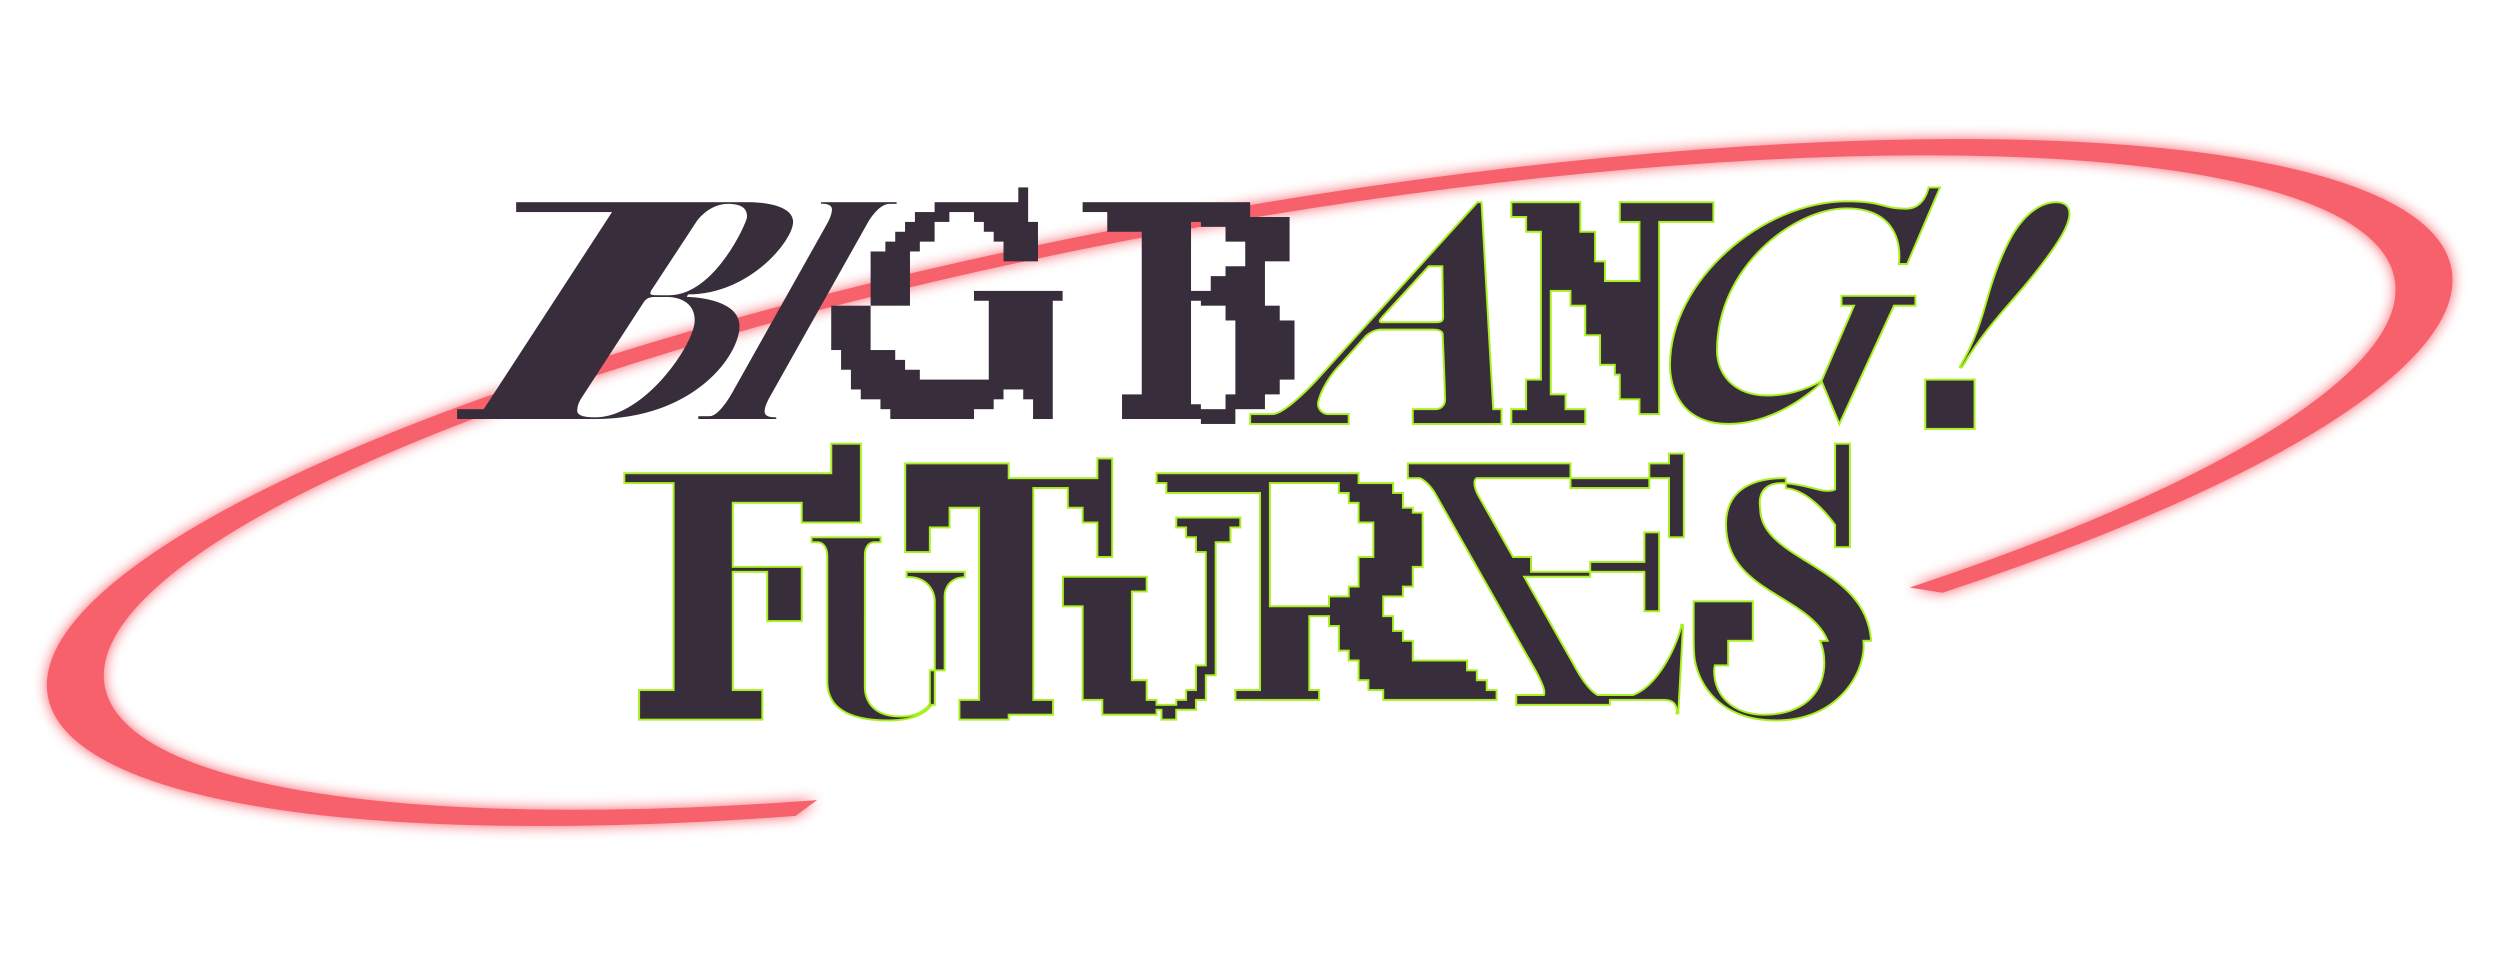
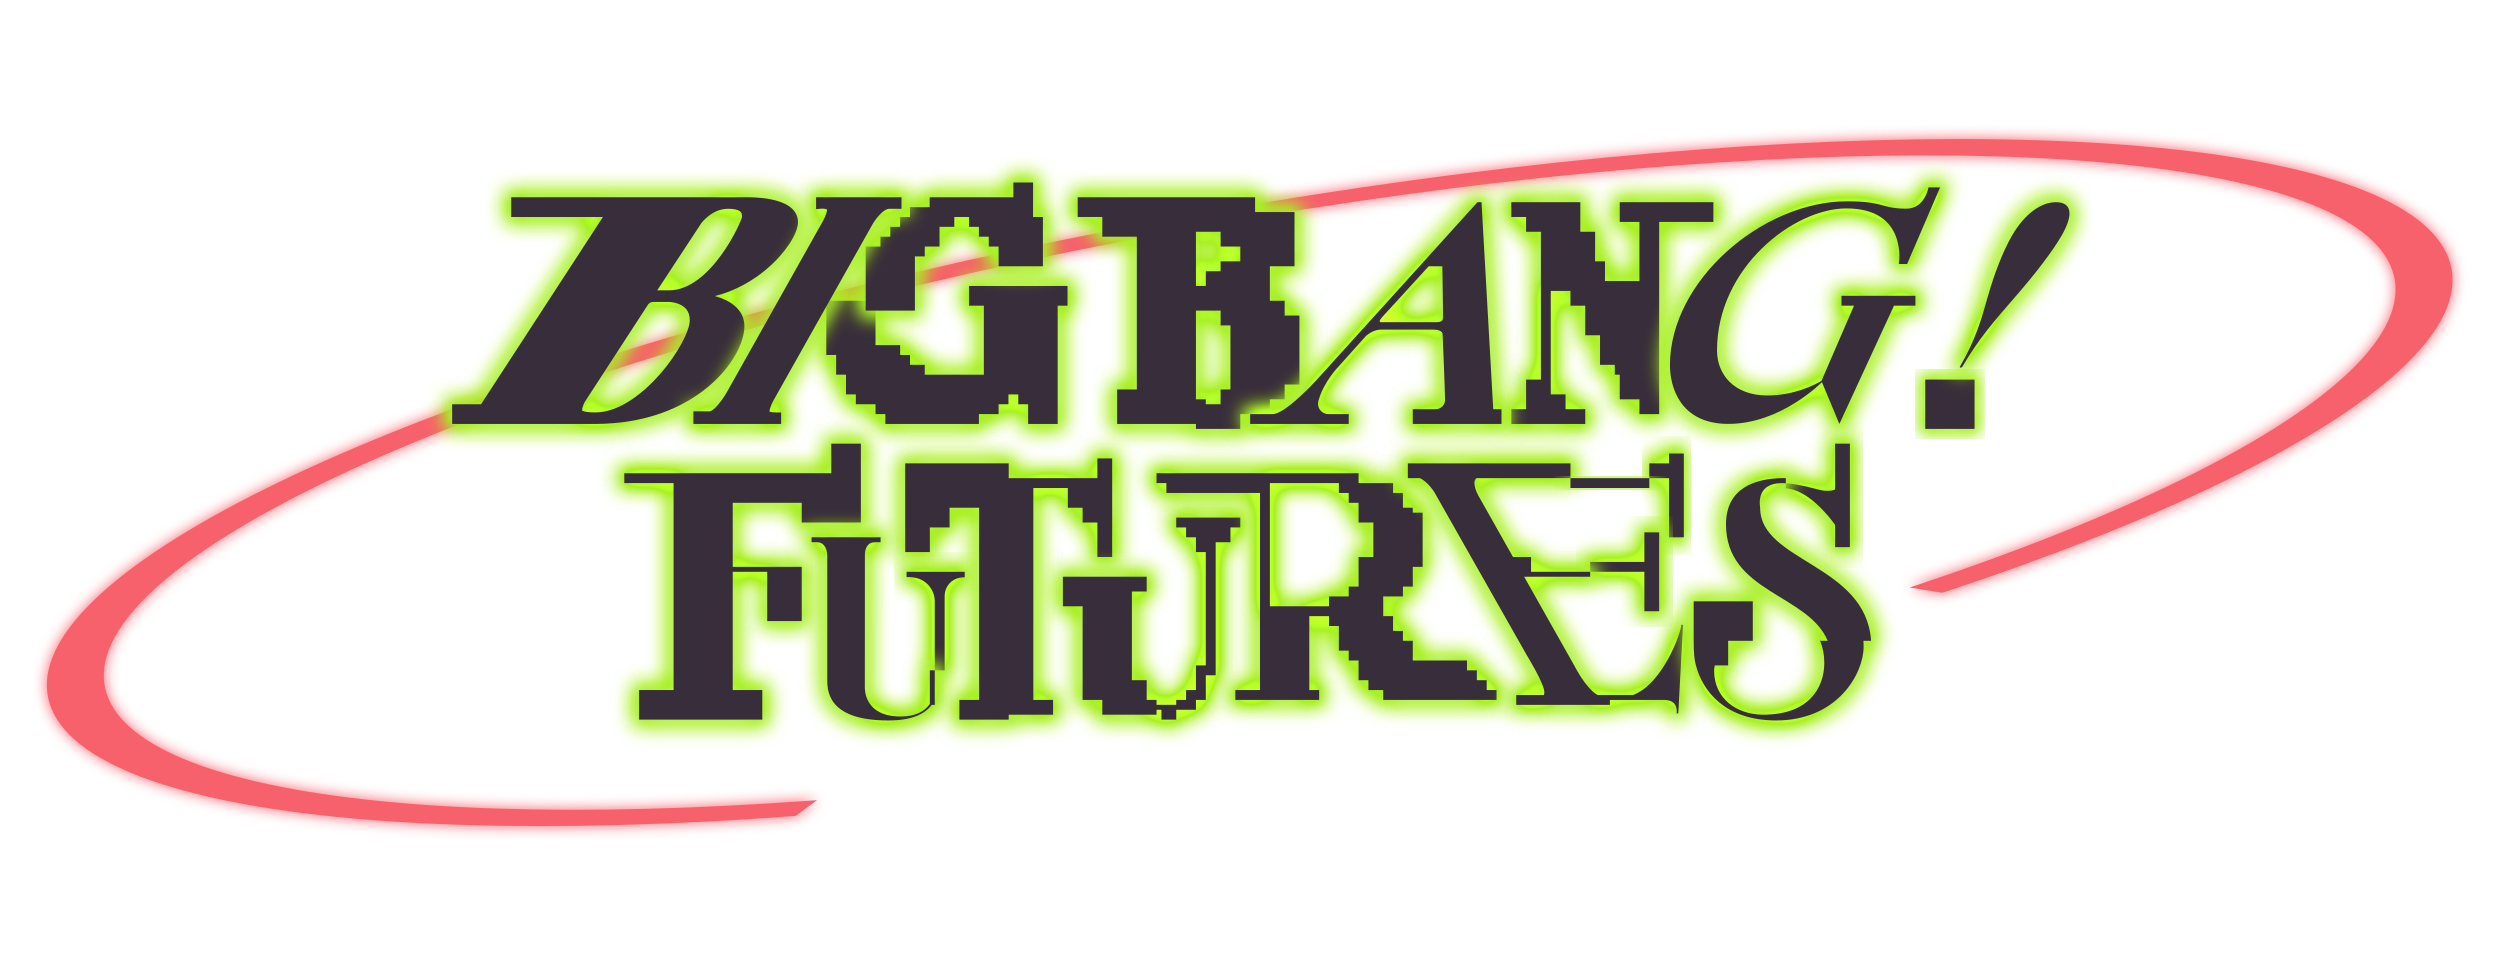
<svg xmlns="http://www.w3.org/2000/svg" width="1271" height="491" viewBox="0 0 1271 491" fill="none">
-   <g filter="url(#filter0_f_535_531)">
-     <path d="M404.423 414.821C278.65 424.163 173.531 420.706 105.651 404.994C37.771 389.282 10.992 362.211 29.54 328.05C48.087 293.889 110.905 254.584 208.084 216.334C305.263 178.083 431.27 143.066 566.23 116.806C701.189 90.546 837.418 74.537 953.427 71.305C1069.44 68.073 1158.62 77.802 1206.91 98.957C1255.2 120.113 1259.85 151.49 1220.13 188.139C1180.4 224.789 1098.56 264.624 987.522 301.362L970.853 298.71C1076.64 263.711 1154.6 225.761 1192.45 190.846C1230.29 155.932 1225.86 126.039 1179.86 105.886C1133.85 85.732 1048.89 76.463 938.371 79.542C827.853 82.621 698.072 97.872 569.501 122.889C440.93 147.907 320.886 181.266 228.307 217.706C135.728 254.146 75.884 291.591 58.214 324.135C40.545 356.679 66.056 382.469 130.723 397.437C195.39 412.405 295.533 415.699 415.353 406.799L404.423 414.821Z" fill="#F7616C" />
+   <g filter="url(#filter0_f_609_418)">
+     <path d="M404.423 414.821C278.65 424.163 173.531 420.706 105.651 404.994C37.771 389.282 10.992 362.211 29.54 328.05C48.087 293.889 110.905 254.584 208.084 216.334C305.263 178.083 431.27 143.066 566.23 116.806C701.189 90.546 837.418 74.537 953.427 71.305C1069.44 68.073 1158.62 77.802 1206.91 98.957C1255.2 120.113 1259.85 151.49 1220.13 188.139C1180.4 224.789 1098.57 264.624 987.522 301.362L970.853 298.71C1076.64 263.711 1154.6 225.761 1192.45 190.846C1230.29 155.932 1225.86 126.039 1179.86 105.886C1133.85 85.732 1048.89 76.463 938.371 79.542C827.853 82.621 698.072 97.872 569.501 122.889C440.93 147.907 320.886 181.266 228.307 217.706C135.728 254.146 75.884 291.591 58.214 324.135C40.545 356.679 66.056 382.469 130.723 397.437C195.39 412.405 295.533 415.699 415.353 406.799L404.423 414.821Z" fill="#F7616C" />
  </g>
-   <path d="M404.423 414.821C278.65 424.163 173.531 420.706 105.651 404.994C37.771 389.282 10.992 362.211 29.54 328.05C48.087 293.889 110.905 254.584 208.084 216.334C305.263 178.083 431.27 143.066 566.23 116.806C701.189 90.546 837.418 74.537 953.427 71.305C1069.44 68.073 1158.62 77.802 1206.91 98.957C1255.2 120.113 1259.85 151.49 1220.13 188.139C1180.4 224.789 1098.56 264.624 987.522 301.362L970.853 298.71C1076.64 263.711 1154.6 225.761 1192.45 190.846C1230.29 155.932 1225.86 126.039 1179.86 105.886C1133.85 85.732 1048.89 76.463 938.371 79.542C827.853 82.621 698.072 97.872 569.501 122.889C440.93 147.907 320.886 181.266 228.307 217.706C135.728 254.146 75.884 291.591 58.214 324.135C40.545 356.679 66.056 382.469 130.723 397.437C195.39 412.405 295.533 415.699 415.353 406.799L404.423 414.821Z" fill="#F7616C" />
-   <path d="M495.175 147.896V152.907H502.684V192.992H467.644V187.981H460.136V182.97H455.13V177.96H442.616V155.412H422.594V177.96H427.599V187.981H432.605V198.002H437.611V203.013H447.622V208.024H452.628V213.034H495.175V208.024H505.187V203.013H510.192V198.002H520.203V203.013H525.209V213.034H535.22V152.907H540.226V147.896H495.175Z" fill="#382D3B" />
-   <path d="M462.638 127.853H467.643V122.843H475.152V112.822H482.66V107.811H495.174V112.822H500.18V117.832H505.186V122.843H510.191V132.864H527.711V112.822H522.705V95.284H517.7V102.8H475.152V107.811H465.141V112.822H460.135V117.832H455.129V122.843H450.124V127.853H442.615V155.412H462.638V127.853Z" fill="#382D3B" />
-   <path d="M375.96 165.864C375.96 151.058 349.13 150.942 349.13 150.942L349.811 149.68C381.121 149.68 403.201 122.236 403.201 112.897C403.201 102.144 379.76 102.795 379.76 102.795H332.491H314.411H262.413V107.806H311.152L245.929 208.024H232.379V213.034H242.67H290.609C294.283 213.034 298.223 213.034 302.458 213.034C352.834 213.034 375.96 180.67 375.96 165.864ZM354.471 112.08C354.471 112.08 360.458 103.642 370.109 103.642C379.76 103.642 379.76 108.212 379.76 110.497C379.76 112.781 363.456 150.106 340.135 150.106C333.643 150.106 330.629 150.326 330.629 149.169C330.629 148.252 331.325 147.32 331.325 147.32L354.471 112.08ZM302.588 212.187C294.954 212.187 293.443 210.524 293.443 208.69C293.443 205.804 295.295 202.838 295.295 202.838L327.371 153.483C327.371 153.483 328.767 150.998 332.251 150.998C335.735 150.998 339.805 150.998 339.805 150.998C339.805 150.998 353.185 150.812 353.185 162.893C353.185 174.973 327.556 212.187 302.588 212.187Z" fill="#382D3B" />
-   <path d="M388.72 209.166C388.72 206.581 390.863 202.707 390.863 202.707L441.379 112.857C441.379 112.857 446.49 103.642 452.257 103.642C452.992 103.642 455.821 103.642 455.821 103.642V102.8L417.402 102.79V103.597C417.402 103.597 422.944 103.121 422.964 106.483C422.979 109.449 420.631 113.498 420.631 113.498L373.108 198.133C373.108 198.133 366.15 211.611 360.729 211.611H355.027V213.034H394.627V212.187C391.493 212.187 388.72 211.752 388.72 209.166Z" fill="#382D3B" />
-   <path d="M803.438 102.8V117.832H810.954V132.864H815.964V142.885H833.502V112.822H823.48V102.8H871.081V112.822H843.522V210.529H833.502V203.013H823.48V190.487H820.975V185.476H813.459V170.444H805.943V155.411H798.427V147.896H788.406V200.507H795.922V208.024H805.943V215.539H768.363V208.024H775.879V192.992H783.396V117.832H775.879V110.316H768.363V102.8H803.438Z" fill="#382D3B" />
-   <path d="M803.438 102.8V117.832H810.954V132.864H815.964V142.885H833.502V112.822H823.48V102.8H871.081V112.822H843.522V210.529H833.502V203.013H823.48V190.487H820.975V185.476H813.459V170.444H805.943V155.411H798.427V147.896H788.406V200.507H795.922V208.024H805.943V215.539H768.363V208.024H775.879V192.992H783.396V117.832H775.879V110.316H768.363V102.8H803.438Z" stroke="#A8F020" />
-   <path d="M1003.86 192.992V218.044H978.811V192.992H1003.86Z" fill="#382D3B" />
-   <path d="M1003.86 192.992V218.044H978.811V192.992H1003.86Z" stroke="#A8F020" />
-   <path d="M643.097 200.508H650.613V192.992H658.129V162.928H650.613V155.412H643.097V132.864H655.624V110.316H635.581V102.8H550.4V107.811H562.927V117.832H580.464V200.508H570.443V213.034H610.528V215.539H628.065V208.023H643.097V200.508ZM628.065 200.508H623.055V208.023H610.528V205.518H605.517V152.907H610.528V155.412H623.055V162.928H628.065V200.508ZM633.076 135.369H623.055V140.38H615.539V147.896H605.517V112.821H610.528V115.327H623.055V122.843H633.076V135.369Z" fill="#382D3B" />
-   <path d="M753.201 102.8L759.159 208.024H763.354V215.539H718.258V208.024H729.947C732.533 208.024 734.657 205.939 734.662 203.354V203.293C734.662 198.781 733.448 170.108 733.444 170.013C733.444 170.013 733.745 167.568 728.509 167.568H701.963C698.004 167.568 694.477 170.77 694.477 170.77L680.798 186.032C680.798 186.032 672.956 193.853 670.245 203.954C669.358 207.272 671.874 210.529 675.312 210.529H685.688V215.539H635.582V210.529H646.951C653.555 210.529 668.893 193.693 668.893 193.693L751.152 102.8H753.201ZM726.345 135.37L702.854 161.029C702.841 161.044 701.442 162.669 701.441 163.148C701.441 163.714 701.787 163.815 702.248 163.815H730.077C733.319 163.815 733.665 162.748 733.66 161.049C733.66 159.887 733.434 144.784 733.294 135.37H726.345Z" fill="#382D3B" />
-   <path d="M753.201 102.8L759.159 208.024H763.354V215.539H718.258V208.024H729.947C732.533 208.024 734.657 205.939 734.662 203.354V203.293C734.662 198.781 733.448 170.108 733.444 170.013C733.444 170.013 733.745 167.568 728.509 167.568H701.963C698.004 167.568 694.477 170.77 694.477 170.77L680.798 186.032C680.798 186.032 672.956 193.853 670.245 203.954C669.358 207.272 671.874 210.529 675.312 210.529H685.688V215.539H635.582V210.529H646.951C653.555 210.529 668.893 193.693 668.893 193.693L751.152 102.8H753.201ZM726.345 135.37L702.854 161.029C702.841 161.044 701.442 162.669 701.441 163.148C701.441 163.714 701.787 163.815 702.248 163.815H730.077C733.319 163.815 733.665 162.748 733.66 161.049C733.66 159.887 733.434 144.784 733.294 135.37H726.345Z" stroke="#A8F020" />
-   <path d="M986.326 95.284L969.591 134.212H965.372C965.372 134.212 970.182 105.952 938.71 105.952C911.893 105.952 872.936 136.031 872.936 178.22C872.936 190.1 881.343 201.064 898.505 201.064C911.763 201.064 922.04 195.983 926.028 193.673L942.578 155.412H936.22V150.397H973.8V155.407H962.901L935.138 215.534L926.304 194.34H926.214C926.157 194.398 905.438 215.51 878.703 215.51C853.981 215.51 849.01 196.509 849.01 185.616C849.01 142.61 896.165 102.35 938.961 102.35C958.201 102.35 956.358 106.092 969.21 106.092C978.595 106.092 980.459 95.284 980.459 95.284H986.326Z" fill="#382D3B" />
-   <path d="M986.326 95.284L969.591 134.212H965.372C965.372 134.212 970.182 105.952 938.71 105.952C911.893 105.952 872.936 136.031 872.936 178.22C872.936 190.1 881.343 201.064 898.505 201.064C911.763 201.064 922.04 195.983 926.028 193.673L942.578 155.412H936.22V150.397H973.8V155.407H962.901L935.138 215.534L926.304 194.34H926.214C926.157 194.398 905.438 215.51 878.703 215.51C853.981 215.51 849.01 196.509 849.01 185.616C849.01 142.61 896.165 102.35 938.961 102.35C958.201 102.35 956.358 106.092 969.21 106.092C978.595 106.092 980.459 95.284 980.459 95.284H986.326Z" stroke="#A8F020" />
-   <path d="M1045.25 102.8C1052.7 102.8 1054.76 108.307 1048.1 119.846C1043.49 127.838 1034.65 139.293 1024.91 150.482C1014.14 162.823 1005.71 172.503 997.664 186.443C997.514 186.713 997.233 186.889 996.787 186.889C996.341 186.889 996.267 186.708 996.422 186.443C1004.47 172.503 1007.21 162.823 1010.7 150.482C1013.87 139.293 1018.27 127.838 1022.88 119.846C1029.5 108.392 1037.87 102.8 1045.25 102.8Z" fill="#382D3B" />
-   <path d="M1045.25 102.8C1052.7 102.8 1054.76 108.307 1048.1 119.846C1043.49 127.838 1034.65 139.293 1024.91 150.482C1014.14 162.823 1005.71 172.503 997.664 186.443C997.514 186.713 997.233 186.889 996.787 186.889C996.341 186.889 996.267 186.708 996.422 186.443C1004.47 172.503 1007.21 162.823 1010.7 150.482C1013.87 139.293 1018.27 127.838 1022.88 119.846C1029.5 108.392 1037.87 102.8 1045.25 102.8Z" stroke="#A8F020" />
-   <path d="M437.661 225.561V265.646H407.598V255.624H372.523V288.193H407.598V315.752H390.061V290.699H372.523V350.826H387.555V365.859H324.922V350.826H342.459V245.604H317.406V240.593H422.63V225.561H437.661Z" fill="#382D3B" />
-   <path d="M437.661 225.561V265.646H407.598V255.624H372.523V288.193H407.598V315.752H390.061V290.699H372.523V350.826H387.555V365.859H324.922V350.826H342.459V245.604H317.406V240.593H422.63V225.561H437.661Z" stroke="#A8F020" />
-   <path d="M565.433 233.077V283.183H557.916V265.646H550.4V258.13H542.885V248.109H525.348V355.838H535.368V363.353H512.82V365.859H487.768V355.838H497.789V258.13H482.757V268.151H472.735V280.677H460.209V235.582H512.82V243.098H557.916V233.077H565.433Z" fill="#382D3B" />
-   <path d="M565.433 233.077V283.183H557.916V265.646H550.4V258.13H542.885V248.109H525.348V355.838H535.368V363.353H512.82V365.859H487.768V355.838H497.789V258.13H482.757V268.151H472.735V280.677H460.209V235.582H512.82V243.098H557.916V233.077H565.433Z" stroke="#A8F020" />
-   <path d="M630.57 263.141V268.151H625.56V275.667H618.044V343.311H613.033V355.837H608.022V360.848H598.001V365.858H590.485V360.848H587.979V363.354H560.422V355.837H550.4V308.236H540.379V293.204H582.97V300.721H575.453V345.816H582.97V355.837H587.979V358.343H598.001V355.837H603.012V350.827H608.022V338.3H613.033V280.678H608.022V273.162H603.012V268.151H598.001V263.141H630.57Z" fill="#382D3B" />
-   <path d="M630.57 263.141V268.151H625.56V275.667H618.044V343.311H613.033V355.837H608.022V360.848H598.001V365.858H590.485V360.848H587.979V363.354H560.422V355.837H550.4V308.236H540.379V293.204H582.97V300.721H575.453V345.816H582.97V355.837H587.979V358.343H598.001V355.837H603.012V350.827H608.022V338.3H613.033V280.678H608.022V273.162H603.012V268.151H598.001V263.141H630.57Z" stroke="#A8F020" />
-   <path d="M690.698 240.593V245.603H708.235V250.614H713.246V258.13H718.257V260.636H723.268V288.193H718.257V298.215H713.246V303.225H703.225V313.247H708.235V320.763H713.246V325.773H718.257V335.795H745.815V340.806H750.826V345.816H755.837V350.827H760.848V355.837H703.225V350.827H695.709V345.816H690.698V335.795H685.688V330.784H680.677V318.258H675.667V313.247H665.646V350.827H670.656V355.837H628.065V350.827H640.592V250.614H592.991V245.603H587.98V240.593H690.698ZM645.603 245.603V308.236H675.667V303.225H685.688V298.215H690.698V283.183H698.215V265.645H690.698V255.625H685.688V250.614H680.677V245.603H645.603Z" fill="#382D3B" />
-   <path d="M690.698 240.593V245.603H708.235V250.614H713.246V258.13H718.257V260.636H723.268V288.193H718.257V298.215H713.246V303.225H703.225V313.247H708.235V320.763H713.246V325.773H718.257V335.795H745.815V340.806H750.826V345.816H755.837V350.827H760.848V355.837H703.225V350.827H695.709V345.816H690.698V335.795H685.688V330.784H680.677V318.258H675.667V313.247H665.646V350.827H670.656V355.837H628.065V350.827H640.592V250.614H592.991V245.603H587.98V240.593H690.698ZM645.603 245.603V308.236H675.667V303.225H685.688V298.215H690.698V283.183H698.215V265.645H690.698V255.625H685.688V250.614H680.677V245.603H645.603Z" stroke="#A8F020" />
-   <path d="M856.049 230.571V273.162H848.533V243.098H838.512V235.582H848.533V230.571H856.049Z" fill="#382D3B" />
-   <path d="M856.049 230.571V273.162H848.533V243.098H838.512V235.582H848.533V230.571H856.049Z" stroke="#A8F020" />
-   <path d="M843.523 270.656V310.741H836.008V290.699H808.449V285.689H836.008V270.656H843.523Z" fill="#382D3B" />
-   <path d="M843.523 270.656V310.741H836.008V290.699H808.449V285.689H836.008V270.656H843.523Z" stroke="#A8F020" />
-   <path d="M798.428 235.582V243.098H750.661C750.05 243.594 749.599 244.34 749.599 245.473C749.599 248.965 752.114 252.884 752.114 252.884L769.216 283.183H778.385V290.699H808.448V293.204H774.872L800.356 338.355C800.388 338.418 806.09 349.839 812.146 353.332H830.22C845.547 347.66 854.792 321.129 854.792 317.656H855.674L853.233 362.677H852.387C852.387 362.677 853.795 355.837 845.983 355.837H818.47V358.343H770.869V353.332H784.919C785.064 352.941 785.149 352.48 785.149 351.919C785.149 347.56 776.215 333.099 776.215 333.099L729.286 250.333C729.276 250.316 726.006 244.874 721.819 243.098H715.752V235.582H798.428Z" fill="#382D3B" />
-   <path d="M798.428 235.582V243.098H750.661C750.05 243.594 749.599 244.34 749.599 245.473C749.599 248.965 752.114 252.884 752.114 252.884L769.216 283.183H778.385V290.699H808.448V293.204H774.872L800.356 338.355C800.388 338.418 806.09 349.839 812.146 353.332H830.22C845.547 347.66 854.792 321.129 854.792 317.656H855.674L853.233 362.677H852.387C852.387 362.677 853.795 355.837 845.983 355.837H818.47V358.343H770.869V353.332H784.919C785.064 352.941 785.149 352.48 785.149 351.919C785.149 347.56 776.215 333.099 776.215 333.099L729.286 250.333C729.276 250.316 726.006 244.874 721.819 243.098H715.752V235.582H798.428Z" stroke="#A8F020" />
-   <path d="M838.513 243.098V248.109H798.428V243.098H838.513Z" fill="#382D3B" />
-   <path d="M838.513 243.098V248.109H798.428V243.098H838.513Z" stroke="#A8F020" />
-   <path d="M490.469 290.699V293.495C489.662 293.495 488.785 293.565 487.873 293.73C483.439 294.537 480.252 298.46 480.252 302.965V340.805H475.236V305.806C475.236 299.909 471.063 294.818 465.271 293.716C463.131 293.305 461.392 293.385 460.916 293.385V290.699H490.469Z" fill="#382D3B" />
-   <path d="M490.469 290.699V293.495C489.662 293.495 488.785 293.565 487.873 293.73C483.439 294.537 480.252 298.46 480.252 302.965V340.805H475.236V305.806C475.236 299.909 471.063 294.818 465.271 293.716C463.131 293.305 461.392 293.385 460.916 293.385V290.699H490.469Z" stroke="#A8F020" />
-   <path d="M447.682 273.162V275.667H444.866C440.337 275.667 439.715 280.031 439.715 282.015L439.68 349.214C439.68 350.634 439.486 364.275 457.898 364.275C465.695 364.275 470.17 361.499 472.735 357.891V340.805H475.24V358.343H473.728C470.305 362.882 463.816 366.285 451.58 366.285C419.823 366.285 420.59 350.21 420.59 344.879V282.627C420.59 280.001 419.807 278.273 418.825 277.135C418.003 276.184 416.781 275.667 415.523 275.667H412.607V273.162H447.682Z" fill="#382D3B" />
-   <path d="M447.682 273.162V275.667H444.866C440.337 275.667 439.715 280.031 439.715 282.015L439.68 349.214C439.68 350.634 439.486 364.275 457.898 364.275C465.695 364.275 470.17 361.499 472.735 357.891V340.805H475.24V358.343H473.728C470.305 362.882 463.816 366.285 451.58 366.285C419.823 366.285 420.59 350.21 420.59 344.879V282.627C420.59 280.001 419.807 278.273 418.825 277.135C418.003 276.184 416.781 275.667 415.523 275.667H412.607V273.162H447.682Z" stroke="#A8F020" />
-   <path d="M940.479 225.561V278.172H932.963V266.838C930.317 263.135 919.529 249.03 907.91 248.239V245.708C915.381 246.029 925.402 249.482 927.707 249.482C929.035 249.482 931.239 249.762 932.963 248.821V225.561H940.479Z" fill="#382D3B" />
-   <path d="M940.479 225.561V278.172H932.963V266.838C930.317 263.135 919.529 249.03 907.91 248.239V245.708C915.381 246.029 925.402 249.482 927.707 249.482C929.035 249.482 931.239 249.762 932.963 248.821V225.561H940.479Z" stroke="#A8F020" />
-   <path d="M906.838 243.083C907.189 243.083 907.549 243.093 907.91 243.108V245.703C907.574 245.683 906.702 245.604 905.94 245.604C892.167 245.604 894.872 257.774 894.872 258.271C894.872 285.553 948.712 286.916 951.252 325.773H947.379C947.444 326.71 947.474 327.672 947.474 328.654C947.474 342.799 933.925 366.279 903.024 366.279C877.019 366.279 865.61 351.302 862.213 338.295C861.416 335.244 861.061 332.397 861.061 325.112V305.726H891.124V325.769H878.598V338.295H871.818C871.593 339.107 871.468 340.019 871.468 341.061C871.468 354.89 882.597 363.349 896.456 363.349C919.475 363.348 927.477 349.87 927.477 336.947C927.477 332.693 926.7 329.015 925.337 325.769H929.21C919.204 301.943 877.5 301.282 877.5 266.548C877.5 248.014 892.502 243.083 906.838 243.083Z" fill="#382D3B" />
-   <path d="M906.838 243.083C907.189 243.083 907.549 243.093 907.91 243.108V245.703C907.574 245.683 906.702 245.604 905.94 245.604C892.167 245.604 894.872 257.774 894.872 258.271C894.872 285.553 948.712 286.916 951.252 325.773H947.379C947.444 326.71 947.474 327.672 947.474 328.654C947.474 342.799 933.925 366.279 903.024 366.279C877.019 366.279 865.61 351.302 862.213 338.295C861.416 335.244 861.061 332.397 861.061 325.112V305.726H891.124V325.769H878.598V338.295H871.818C871.593 339.107 871.468 340.019 871.468 341.061C871.468 354.89 882.597 363.349 896.456 363.349C919.475 363.348 927.477 349.87 927.477 336.947C927.477 332.693 926.7 329.015 925.337 325.769H929.21C919.204 301.943 877.5 301.282 877.5 266.548C877.5 248.014 892.502 243.083 906.838 243.083Z" stroke="#A8F020" />
+   <path d="M404.423 414.821C278.65 424.163 173.531 420.706 105.651 404.994C37.771 389.282 10.992 362.211 29.54 328.05C48.087 293.889 110.905 254.584 208.084 216.334C305.263 178.083 431.27 143.066 566.23 116.806C701.189 90.546 837.418 74.537 953.427 71.305C1069.44 68.073 1158.62 77.802 1206.91 98.957C1255.2 120.113 1259.85 151.49 1220.13 188.139C1180.4 224.789 1098.57 264.624 987.522 301.362L970.853 298.71C1076.64 263.711 1154.6 225.761 1192.45 190.846C1230.29 155.932 1225.86 126.039 1179.86 105.886C1133.85 85.732 1048.89 76.463 938.371 79.542C827.853 82.621 698.072 97.872 569.501 122.889C440.93 147.907 320.886 181.266 228.307 217.706C135.728 254.146 75.884 291.591 58.214 324.135C40.545 356.679 66.056 382.469 130.723 397.437C195.39 412.405 295.533 415.699 415.353 406.799L404.423 414.821Z" fill="#F7616C" />
+   <path d="M542.724 145.396V155.406H537.719V215.534H522.707V205.513H517.701V200.502H512.69V205.513H507.685V210.524H497.674V215.534H450.126V210.524H445.12V205.513H435.108V200.502H430.104V190.481H425.098V180.459H420.092V152.911H445.114V175.459H457.628V180.47H462.634V185.481H470.143V190.491H500.182V155.406H492.674V145.396H542.724Z" stroke="#A8F020" stroke-width="5" filter="url(#strokeBlur)" />
+   <path d="M542.724 145.396V155.406H537.719V215.534H522.707V205.513H517.701V200.502H512.69V205.513H507.685V210.524H497.674V215.534H450.126V210.524H445.12V205.513H435.108V200.502H430.104V190.481H425.098V180.459H420.092V152.911H445.114V175.459H457.628V180.47H462.634V185.481H470.143V190.491H500.182V155.406H492.674V145.396H542.724Z" fill="#382D3B" />
+   <path d="M525.204 92.784V110.321H530.21V135.364H507.69V125.343H502.685V120.332H497.679V115.321H492.673V110.311H485.159V115.321H477.65V125.343H470.143V130.354H465.137V157.912H440.114V125.354H447.623V120.343H452.628V115.332H457.634V110.321H462.64V105.311H472.65V100.3H515.198V92.784H525.204Z" stroke="#A8F020" stroke-width="5" filter="url(#strokeBlur)" />
+   <path d="M525.204 92.784V110.321H530.21V135.364H507.69V125.343H502.685V120.332H497.679V115.321H492.673V110.311H485.159V115.321H477.65V125.343H470.143V130.354H465.137V157.912H440.114V125.354H447.623V120.343H452.628V115.332H457.634V110.321H462.64V105.311H472.65V100.3H515.198V92.784H525.204Z" fill="#382D3B" />
+   <path d="M380.778 100.289C381.45 100.292 382.403 100.309 383.543 100.365C385.813 100.475 388.878 100.739 391.974 101.363C395.029 101.979 398.325 102.985 400.915 104.696C403.573 106.451 405.7 109.117 405.7 112.897C405.7 115.994 403.971 119.977 401.349 123.959C398.65 128.057 394.75 132.539 389.866 136.695C382.946 142.584 373.94 147.908 363.437 150.506C366.886 151.492 370.527 153.002 373.366 155.365C376.339 157.838 378.459 161.284 378.459 165.864C378.459 170.148 376.813 175.382 373.724 180.731C370.611 186.12 365.947 191.781 359.688 196.932C347.149 207.253 328.207 215.534 302.457 215.534H229.878V205.524H244.572L306.541 110.306H259.912V100.295H379.715C379.729 100.295 379.749 100.295 379.774 100.294C379.825 100.293 379.898 100.292 379.99 100.291C380.175 100.288 380.442 100.287 380.778 100.289ZM332.25 153.498C331.154 153.498 330.468 153.874 330.056 154.2C329.838 154.372 329.687 154.54 329.599 154.651C329.555 154.705 329.53 154.743 329.521 154.756L329.51 154.778L329.466 154.845L297.416 204.159C297.415 204.16 297.414 204.163 297.412 204.166C297.405 204.177 297.391 204.199 297.373 204.231C297.336 204.294 297.278 204.396 297.207 204.529C297.063 204.797 296.868 205.186 296.673 205.65C296.265 206.621 295.941 207.728 295.941 208.69C295.941 208.692 295.941 208.694 295.941 208.696C295.989 208.734 296.08 208.799 296.241 208.876C297.041 209.264 298.851 209.687 302.587 209.687C313.942 209.687 325.954 201.107 335.373 190.417C340.018 185.146 343.89 179.517 346.588 174.506C349.346 169.382 350.683 165.257 350.684 162.893C350.684 160.366 349.995 158.647 349.089 157.432C348.161 156.189 346.884 155.315 345.491 154.706C344.094 154.094 342.663 153.786 341.556 153.634C341.009 153.56 340.558 153.526 340.252 153.51C340.1 153.503 339.984 153.499 339.913 153.498H332.25ZM329.544 154.716C329.545 154.715 329.546 154.714 329.547 154.712L329.548 154.709L329.547 154.708L329.544 154.716ZM370.107 106.142C366.032 106.142 362.652 107.924 360.208 109.832C358.995 110.778 358.051 111.727 357.414 112.434C357.097 112.786 356.86 113.075 356.707 113.268C356.631 113.365 356.575 113.438 356.542 113.482C356.536 113.489 356.531 113.496 356.526 113.501L334.123 147.611C335.546 147.638 337.486 147.606 340.134 147.606C350.485 147.606 359.736 139.227 366.67 129.688C370.067 125.015 372.763 120.26 374.606 116.54C375.528 114.68 376.227 113.098 376.688 111.933C376.92 111.348 377.084 110.891 377.185 110.57C377.223 110.447 377.244 110.363 377.257 110.313C377.249 109.21 377.164 108.443 376.643 107.826C376.132 107.221 374.626 106.142 370.107 106.142Z" stroke="#A8F020" stroke-width="5" filter="url(#strokeBlur)" />
+   <path d="M380.778 100.289C381.45 100.292 382.403 100.309 383.543 100.365C385.813 100.475 388.878 100.739 391.974 101.363C395.029 101.979 398.325 102.985 400.915 104.696C403.573 106.451 405.7 109.117 405.7 112.897C405.7 115.994 403.971 119.977 401.349 123.959C398.65 128.057 394.75 132.539 389.866 136.695C382.946 142.584 373.94 147.908 363.437 150.506C366.886 151.492 370.527 153.002 373.366 155.365C376.339 157.838 378.459 161.284 378.459 165.864C378.459 170.148 376.813 175.382 373.724 180.731C370.611 186.12 365.947 191.781 359.688 196.932C347.149 207.253 328.207 215.534 302.457 215.534H229.878V205.524H244.572L306.541 110.306H259.912V100.295H379.715C379.729 100.295 379.749 100.295 379.774 100.294C379.825 100.293 379.898 100.292 379.99 100.291C380.175 100.288 380.442 100.287 380.778 100.289ZM332.25 153.498C331.154 153.498 330.468 153.874 330.056 154.2C329.838 154.372 329.687 154.54 329.599 154.651C329.555 154.705 329.53 154.743 329.521 154.756L329.51 154.778L329.466 154.845L297.416 204.159C297.415 204.16 297.414 204.163 297.412 204.166C297.405 204.177 297.391 204.199 297.373 204.231C297.336 204.294 297.278 204.396 297.207 204.529C297.063 204.797 296.868 205.186 296.673 205.65C296.265 206.621 295.941 207.728 295.941 208.69C295.941 208.692 295.941 208.694 295.941 208.696C295.989 208.734 296.08 208.799 296.241 208.876C297.041 209.264 298.851 209.687 302.587 209.687C313.942 209.687 325.954 201.107 335.373 190.417C340.018 185.146 343.89 179.517 346.588 174.506C349.346 169.382 350.683 165.257 350.684 162.893C350.684 160.366 349.995 158.647 349.089 157.432C348.161 156.189 346.884 155.315 345.491 154.706C344.094 154.094 342.663 153.786 341.556 153.634C341.009 153.56 340.558 153.526 340.252 153.51C340.1 153.503 339.984 153.499 339.913 153.498H332.25ZM329.544 154.716C329.545 154.715 329.546 154.714 329.547 154.712L329.548 154.709L329.547 154.708L329.544 154.716ZM370.107 106.142C366.032 106.142 362.652 107.924 360.208 109.832C358.995 110.778 358.051 111.727 357.414 112.434C357.097 112.786 356.86 113.075 356.707 113.268C356.631 113.365 356.575 113.438 356.542 113.482C356.536 113.489 356.531 113.496 356.526 113.501L334.123 147.611C335.546 147.638 337.486 147.606 340.134 147.606C350.485 147.606 359.736 139.227 366.67 129.688C370.067 125.015 372.763 120.26 374.606 116.54C375.528 114.68 376.227 113.098 376.688 111.933C376.92 111.348 377.084 110.891 377.185 110.57C377.223 110.447 377.244 110.363 377.257 110.313C377.249 109.21 377.164 108.443 376.643 107.826C376.132 107.221 374.626 106.142 370.107 106.142Z" fill="#382D3B" />
+   <path d="M418.467 112.243C418.469 112.239 418.473 112.232 418.479 112.221C418.492 112.198 418.513 112.162 418.54 112.112C418.595 112.013 418.676 111.863 418.774 111.672C418.973 111.288 419.237 110.748 419.499 110.129C420.055 108.816 420.458 107.468 420.461 106.521C420.347 106.444 420.093 106.319 419.644 106.222C419.167 106.118 418.652 106.081 418.229 106.074C418.024 106.071 417.856 106.076 417.745 106.081C417.69 106.083 417.65 106.085 417.627 106.087H417.613L417.614 106.088L414.9 106.32V100.289L417.401 100.29L455.819 100.3L458.318 100.301V106.142H452.255C451.481 106.142 450.563 106.456 449.514 107.159C448.473 107.856 447.458 108.832 446.542 109.888C445.635 110.933 444.882 111.99 444.354 112.792C444.091 113.191 443.888 113.521 443.753 113.746C443.686 113.858 443.635 113.945 443.604 114C443.588 114.028 443.576 114.048 443.569 114.06C443.567 114.064 443.564 114.066 443.562 114.068L443.563 114.069H443.562V114.07L443.561 114.075L443.557 114.082L393.04 203.933C393.039 203.935 393.037 203.938 393.035 203.941C393.023 203.963 393.004 203.999 392.979 204.046C392.929 204.141 392.854 204.285 392.764 204.467C392.581 204.833 392.339 205.345 392.099 205.925C391.576 207.184 391.218 208.405 391.218 209.166C391.218 209.19 391.222 209.21 391.223 209.227C391.262 209.25 391.324 209.284 391.422 209.323C392.024 209.563 393.076 209.688 394.625 209.688H397.125V215.534H352.525V209.111H360.727C361.12 209.111 361.975 208.808 363.282 207.641C364.502 206.551 365.758 205.032 366.918 203.414C368.066 201.813 369.062 200.199 369.774 198.979C370.129 198.371 370.41 197.866 370.601 197.516C370.696 197.341 370.769 197.204 370.817 197.113C370.841 197.068 370.859 197.034 370.87 197.013C370.876 197.002 370.879 196.995 370.882 196.99C370.883 196.988 370.883 196.986 370.884 196.985L370.904 196.946L370.926 196.908L418.449 112.273L418.458 112.259L418.466 112.244L418.467 112.243Z" stroke="#A8F020" stroke-width="5" filter="url(#strokeBlur)" />
+   <path d="M418.467 112.243C418.469 112.239 418.473 112.232 418.479 112.221C418.492 112.198 418.513 112.162 418.54 112.112C418.595 112.013 418.676 111.863 418.774 111.672C418.973 111.288 419.237 110.748 419.499 110.129C420.055 108.816 420.458 107.468 420.461 106.521C420.347 106.444 420.093 106.319 419.644 106.222C419.167 106.118 418.652 106.081 418.229 106.074C418.024 106.071 417.856 106.076 417.745 106.081C417.69 106.083 417.65 106.085 417.627 106.087H417.613L417.614 106.088L414.9 106.32V100.289L417.401 100.29L455.819 100.3L458.318 100.301V106.142H452.255C451.481 106.142 450.563 106.456 449.514 107.159C448.473 107.856 447.458 108.832 446.542 109.888C445.635 110.933 444.882 111.99 444.354 112.792C444.091 113.191 443.888 113.521 443.753 113.746C443.686 113.858 443.635 113.945 443.604 114C443.588 114.028 443.576 114.048 443.569 114.06C443.567 114.064 443.564 114.066 443.562 114.068L443.563 114.069H443.562V114.07L443.561 114.075L443.557 114.082L393.04 203.933C393.039 203.935 393.037 203.938 393.035 203.941C393.023 203.963 393.004 203.999 392.979 204.046C392.929 204.141 392.854 204.285 392.764 204.467C392.581 204.833 392.339 205.345 392.099 205.925C391.576 207.184 391.218 208.405 391.218 209.166C391.218 209.19 391.222 209.21 391.223 209.227C391.262 209.25 391.324 209.284 391.422 209.323C392.024 209.563 393.076 209.688 394.625 209.688H397.125V215.534H352.525V209.111H360.727C361.12 209.111 361.975 208.808 363.282 207.641C364.502 206.551 365.758 205.032 366.918 203.414C368.066 201.813 369.062 200.199 369.774 198.979C370.129 198.371 370.41 197.866 370.601 197.516C370.696 197.341 370.769 197.204 370.817 197.113C370.841 197.068 370.859 197.034 370.87 197.013C370.876 197.002 370.879 196.995 370.882 196.99C370.883 196.988 370.883 196.986 370.884 196.985L370.904 196.946L370.926 196.908L418.449 112.273L418.458 112.259L418.466 112.244L418.467 112.243Z" fill="#382D3B" />
+   <path d="M803.436 102.8V117.832H810.952V132.864H815.962V142.885H833.5V112.822H823.479V102.8H871.079V112.822H843.521V210.529H833.5V203.013H823.479V190.487H820.973V185.476H813.457V170.444H805.941V155.411H798.425V147.896H788.404V200.507H795.92V208.024H805.941V215.539H768.361V208.024H775.877V192.991H783.394V117.832H775.877V110.316H768.361V102.8H803.436Z" stroke="#A8F020" stroke-width="5" filter="url(#strokeBlur)" />
+   <path d="M803.436 102.8V117.832H810.952V132.864H815.962V142.885H833.5V112.822H823.479V102.8H871.079V112.822H843.521V210.529H833.5V203.013H823.479V190.487H820.973V185.476H813.457V170.444H805.941V155.411H798.425V147.896H788.404V200.507H795.92V208.024H805.941V215.539H768.361V208.024H775.877V192.991H783.394V117.832H775.877V110.316H768.361V102.8H803.436Z" fill="#382D3B" />
+   <path d="M1003.86 192.991V218.044H978.808V192.991H1003.86Z" stroke="#A8F020" stroke-width="5" filter="url(#strokeBlur)" />
+   <path d="M1003.86 192.991V218.044H978.808V192.991H1003.86Z" fill="#382D3B" />
+   <path d="M638.079 100.3V107.816H658.122V135.364H645.595V152.911H653.111V160.428H660.627V195.491H653.111V203.007H645.595V210.524H630.563V218.039H608.026V215.534H567.941V198.007H577.962V120.332H560.425V110.311H547.898V100.3H638.079ZM608.016 203.018H613.026V205.524H620.553V198.007H625.563V165.428H620.553V157.911H608.026V155.406H608.016V203.018ZM608.016 145.396H613.037V137.88H620.553V132.869H630.574V125.343H620.553V117.826H608.026V115.322H608.016V145.396Z" stroke="#A8F020" stroke-width="5" filter="url(#strokeBlur)" />
+   <path d="M638.079 100.3V107.816H658.122V135.364H645.595V152.911H653.111V160.428H660.627V195.491H653.111V203.007H645.595V210.524H630.563V218.039H608.026V215.534H567.941V198.007H577.962V120.332H560.425V110.311H547.898V100.3H638.079ZM608.016 203.018H613.026V205.524H620.553V198.007H625.563V165.428H620.553V157.911H608.026V155.406H608.016V203.018ZM608.016 145.396H613.037V137.88H620.553V132.869H630.574V125.343H620.553V117.826H608.026V115.322H608.016V145.396Z" fill="#382D3B" />
+   <path d="M753.198 102.8L759.156 208.024H763.351V215.539H718.255V208.024H729.944C732.53 208.024 734.654 205.939 734.659 203.354V203.293C734.659 198.781 733.445 170.108 733.441 170.013C733.441 170.013 733.742 167.568 728.506 167.568H701.96C698.002 167.568 694.474 170.77 694.474 170.77L680.795 186.031C680.795 186.031 672.953 193.853 670.242 203.954C669.355 207.271 671.871 210.529 675.309 210.529H685.686V215.539H635.579V210.529H646.948C653.552 210.529 668.89 193.693 668.89 193.693L751.149 102.8H753.198ZM726.342 135.369L702.852 161.029C702.838 161.045 701.439 162.669 701.438 163.148C701.438 163.714 701.784 163.815 702.245 163.815H730.074C733.316 163.815 733.662 162.747 733.657 161.049C733.657 159.887 733.431 144.784 733.291 135.369H726.342Z" stroke="#A8F020" stroke-width="5" filter="url(#strokeBlur)" />
+   <path d="M753.198 102.8L759.156 208.024H763.351V215.539H718.255V208.024H729.944C732.53 208.024 734.654 205.939 734.659 203.354V203.293C734.659 198.781 733.445 170.108 733.441 170.013C733.441 170.013 733.742 167.568 728.506 167.568H701.96C698.002 167.568 694.474 170.77 694.474 170.77L680.795 186.031C680.795 186.031 672.953 193.853 670.242 203.954C669.355 207.271 671.871 210.529 675.309 210.529H685.686V215.539H635.579V210.529H646.948C653.552 210.529 668.89 193.693 668.89 193.693L751.149 102.8H753.198ZM726.342 135.369L702.852 161.029C702.838 161.045 701.439 162.669 701.438 163.148C701.438 163.714 701.784 163.815 702.245 163.815H730.074C733.316 163.815 733.662 162.747 733.657 161.049C733.657 159.887 733.431 144.784 733.291 135.369H726.342Z" fill="#382D3B" />
+   <path d="M986.323 95.284L969.588 134.212H965.369C965.369 134.212 970.179 105.952 938.707 105.952C911.89 105.952 872.933 136.031 872.933 178.22C872.933 190.1 881.341 201.063 898.502 201.063C911.76 201.063 922.037 195.983 926.025 193.673L942.575 155.412H936.217V150.396H973.797V155.407H962.898L935.135 215.534L926.301 194.34H926.211C926.154 194.398 905.435 215.51 878.7 215.51C853.978 215.51 849.007 196.509 849.007 185.616C849.007 142.61 896.162 102.35 938.958 102.35C958.199 102.35 956.355 106.092 969.207 106.092C978.592 106.092 980.456 95.284 980.456 95.284H986.323Z" stroke="#A8F020" stroke-width="5" filter="url(#strokeBlur)" />
+   <path d="M986.323 95.284L969.588 134.212H965.369C965.369 134.212 970.179 105.952 938.707 105.952C911.89 105.952 872.933 136.031 872.933 178.22C872.933 190.1 881.341 201.063 898.502 201.063C911.76 201.063 922.037 195.983 926.025 193.673L942.575 155.412H936.217V150.396H973.797V155.407H962.898L935.135 215.534L926.301 194.34H926.211C926.154 194.398 905.435 215.51 878.7 215.51C853.978 215.51 849.007 196.509 849.007 185.616C849.007 142.61 896.162 102.35 938.958 102.35C958.199 102.35 956.355 106.092 969.207 106.092C978.592 106.092 980.456 95.284 980.456 95.284H986.323Z" fill="#382D3B" />
+   <path d="M1045.24 102.8C1052.7 102.8 1054.76 108.306 1048.09 119.846C1043.48 127.838 1034.65 139.293 1024.91 150.482C1014.14 162.823 1005.71 172.503 997.663 186.443C997.513 186.713 997.232 186.889 996.786 186.889C996.34 186.889 996.266 186.708 996.421 186.443C1004.47 172.503 1007.21 162.823 1010.7 150.482C1013.87 139.293 1018.27 127.838 1022.88 119.846C1029.5 108.392 1037.87 102.8 1045.24 102.8Z" stroke="#A8F020" stroke-width="5" filter="url(#strokeBlur)" />
+   <path d="M1045.24 102.8C1052.7 102.8 1054.76 108.306 1048.09 119.846C1043.48 127.838 1034.65 139.293 1024.91 150.482C1014.14 162.823 1005.71 172.503 997.663 186.443C997.513 186.713 997.232 186.889 996.786 186.889C996.34 186.889 996.266 186.708 996.421 186.443C1004.47 172.503 1007.21 162.823 1010.7 150.482C1013.87 139.293 1018.27 127.838 1022.88 119.846C1029.5 108.392 1037.87 102.8 1045.24 102.8Z" fill="#382D3B" />
+   <path d="M437.659 225.561V265.646H407.596V255.624H372.521V288.193H407.596V315.752H390.059V290.699H372.521V350.826H387.553V365.858H324.92V350.826H342.457V245.604H317.404V240.593H422.628V225.561H437.659Z" stroke="#A8F020" stroke-width="5" filter="url(#strokeBlur)" />
+   <path d="M437.659 225.561V265.646H407.596V255.624H372.521V288.193H407.596V315.752H390.059V290.699H372.521V350.826H387.553V365.858H324.92V350.826H342.457V245.604H317.404V240.593H422.628V225.561H437.659Z" fill="#382D3B" />
+   <path d="M565.431 233.076V283.183H557.914V265.646H550.398V258.129H542.883V248.109H525.346V355.837H535.366V363.353H512.818V365.859H487.766V355.837H497.787V258.129H482.755V268.151H472.733V280.677H460.207V235.581H512.818V243.098H557.914V233.076H565.431Z" stroke="#A8F020" stroke-width="5" filter="url(#strokeBlur)" />
+   <path d="M565.431 233.076V283.183H557.914V265.646H550.398V258.129H542.883V248.109H525.346V355.837H535.366V363.353H512.818V365.859H487.766V355.837H497.787V258.129H482.755V268.151H472.733V280.677H460.207V235.581H512.818V243.098H557.914V233.076H565.431Z" fill="#382D3B" />
+   <path d="M630.569 263.14V268.151H625.559V275.667H618.043V343.31H613.032V355.837H608.021V360.847H598V365.858H590.484V360.847H587.979V363.353H560.421V355.837H550.399V308.236H540.378V293.204H582.969V300.72H575.452V345.816H582.969V355.837H587.979V358.343H598V355.837H603.011V350.827H608.021V338.3H613.032V280.677H608.021V273.162H603.011V268.151H598V263.14H630.569Z" stroke="#A8F020" stroke-width="5" filter="url(#strokeBlur)" />
+   <path d="M630.569 263.14V268.151H625.559V275.667H618.043V343.31H613.032V355.837H608.021V360.847H598V365.858H590.484V360.847H587.979V363.353H560.421V355.837H550.399V308.236H540.378V293.204H582.969V300.72H575.452V345.816H582.969V355.837H587.979V358.343H598V355.837H603.011V350.827H608.021V338.3H613.032V280.677H608.021V273.162H603.011V268.151H598V263.14H630.569Z" fill="#382D3B" />
+   <path d="M690.696 240.593V245.603H708.233V250.614H713.244V258.13H718.255V260.635H723.266V288.193H718.255V298.215H713.244V303.225H703.223V313.247H708.233V320.762H713.244V325.773H718.255V335.795H745.813V340.805H750.824V345.816H755.835V350.827H760.846V355.837H703.223V350.827H695.707V345.816H690.696V335.795H685.686V330.784H680.675V318.258H675.665V313.247H665.644V350.827H670.654V355.837H628.063V350.827H640.59V250.614H592.989V245.603H587.979V240.593H690.696ZM645.601 245.603V308.236H675.665V303.225H685.686V298.215H690.696V283.183H698.213V265.645H690.696V255.625H685.686V250.614H680.675V245.603H645.601Z" stroke="#A8F020" stroke-width="5" filter="url(#strokeBlur)" />
+   <path d="M690.696 240.593V245.603H708.233V250.614H713.244V258.13H718.255V260.635H723.266V288.193H718.255V298.215H713.244V303.225H703.223V313.247H708.233V320.762H713.244V325.773H718.255V335.795H745.813V340.805H750.824V345.816H755.835V350.827H760.846V355.837H703.223V350.827H695.707V345.816H690.696V335.795H685.686V330.784H680.675V318.258H675.665V313.247H665.644V350.827H670.654V355.837H628.063V350.827H640.59V250.614H592.989V245.603H587.979V240.593H690.696ZM645.601 245.603V308.236H675.665V303.225H685.686V298.215H690.696V283.183H698.213V265.645H690.696V255.625H685.686V250.614H680.675V245.603H645.601Z" fill="#382D3B" />
+   <path d="M856.047 230.571V273.162H848.531V243.097H838.51V235.582H848.531V230.571H856.047Z" stroke="#A8F020" stroke-width="5" filter="url(#strokeBlur)" />
+   <path d="M856.047 230.571V273.162H848.531V243.097H838.51V235.582H848.531V230.571H856.047Z" fill="#382D3B" />
+   <path d="M843.521 270.656V310.741H836.005V290.699H808.446V285.688H836.005V270.656H843.521Z" stroke="#A8F020" stroke-width="5" filter="url(#strokeBlur)" />
+   <path d="M843.521 270.656V310.741H836.005V290.699H808.446V285.688H836.005V270.656H843.521Z" fill="#382D3B" />
+   <path d="M798.426 235.582V243.097H750.659C750.048 243.593 749.597 244.34 749.597 245.472C749.597 248.965 752.112 252.884 752.112 252.884L769.214 283.182H778.383V290.699H808.446V293.204H774.87L800.354 338.355C800.386 338.418 806.088 349.839 812.145 353.332H830.218C845.545 347.66 854.79 321.129 854.79 317.656H855.672L853.231 362.677H852.385C852.385 362.677 853.793 355.837 845.981 355.837H818.468V358.343H770.867V353.332H784.917C785.062 352.941 785.147 352.48 785.147 351.919C785.147 347.559 776.213 333.098 776.213 333.098L729.284 250.333C729.274 250.315 726.005 244.873 721.817 243.097H715.75V235.582H798.426Z" stroke="#A8F020" stroke-width="5" filter="url(#strokeBlur)" />
+   <path d="M798.426 235.582V243.097H750.659C750.048 243.593 749.597 244.34 749.597 245.472C749.597 248.965 752.112 252.884 752.112 252.884L769.214 283.182H778.383V290.699H808.446V293.204H774.87L800.354 338.355C800.386 338.418 806.088 349.839 812.145 353.332H830.218C845.545 347.66 854.79 321.129 854.79 317.656H855.672L853.231 362.677H852.385C852.385 362.677 853.793 355.837 845.981 355.837H818.468V358.343H770.867V353.332H784.917C785.062 352.941 785.147 352.48 785.147 351.919C785.147 347.559 776.213 333.098 776.213 333.098L729.284 250.333C729.274 250.315 726.005 244.873 721.817 243.097H715.75V235.582H798.426Z" fill="#382D3B" />
+   <path d="M838.511 243.098V248.108H798.426V243.098H838.511Z" stroke="#A8F020" stroke-width="5" filter="url(#strokeBlur)" />
+   <path d="M838.511 243.098V248.108H798.426V243.098H838.511Z" fill="#382D3B" />
+   <path d="M490.467 290.699V293.495C489.66 293.495 488.783 293.565 487.871 293.73C483.437 294.537 480.25 298.46 480.25 302.964V340.805H475.234V305.806C475.234 299.909 471.061 294.818 465.269 293.715C463.129 293.304 461.39 293.384 460.914 293.384V290.699H490.467Z" stroke="#A8F020" stroke-width="5" filter="url(#strokeBlur)" />
+   <path d="M490.467 290.699V293.495C489.66 293.495 488.783 293.565 487.871 293.73C483.437 294.537 480.25 298.46 480.25 302.964V340.805H475.234V305.806C475.234 299.909 471.061 294.818 465.269 293.715C463.129 293.304 461.39 293.384 460.914 293.384V290.699H490.467Z" fill="#382D3B" />
+   <path d="M447.681 273.162V275.667H444.865C440.336 275.667 439.714 280.031 439.714 282.015L439.679 349.213C439.679 350.633 439.485 364.275 457.897 364.275C465.694 364.275 470.169 361.499 472.734 357.891V340.805H475.239V358.342H473.727C470.304 362.882 463.815 366.285 451.579 366.285C419.822 366.285 420.589 350.21 420.589 344.878V282.626C420.589 280.001 419.806 278.273 418.824 277.135C418.002 276.183 416.78 275.667 415.522 275.667H412.606V273.162H447.681Z" stroke="#A8F020" stroke-width="5" filter="url(#strokeBlur)" />
+   <path d="M447.681 273.162V275.667H444.865C440.336 275.667 439.714 280.031 439.714 282.015L439.679 349.213C439.679 350.633 439.485 364.275 457.897 364.275C465.694 364.275 470.169 361.499 472.734 357.891V340.805H475.239V358.342H473.727C470.304 362.882 463.815 366.285 451.579 366.285C419.822 366.285 420.589 350.21 420.589 344.878V282.626C420.589 280.001 419.806 278.273 418.824 277.135C418.002 276.183 416.78 275.667 415.522 275.667H412.606V273.162H447.681Z" fill="#382D3B" />
+   <path d="M940.477 225.561V278.172H932.96V266.838C930.314 263.134 919.526 249.03 907.907 248.238V245.708C915.378 246.029 925.399 249.481 927.704 249.481C929.032 249.481 931.236 249.762 932.96 248.82V225.561H940.477Z" stroke="#A8F020" stroke-width="5" filter="url(#strokeBlur)" />
+   <path d="M940.477 225.561V278.172H932.96V266.838C930.314 263.134 919.526 249.03 907.907 248.238V245.708C915.378 246.029 925.399 249.481 927.704 249.481C929.032 249.481 931.236 249.762 932.96 248.82V225.561H940.477Z" fill="#382D3B" />
+   <path d="M906.835 243.083C907.186 243.083 907.547 243.093 907.907 243.108V245.703C907.572 245.683 906.699 245.603 905.938 245.603C892.164 245.603 894.869 257.774 894.869 258.27C894.869 285.553 948.709 286.916 951.249 325.773H947.376C947.441 326.71 947.471 327.672 947.471 328.654C947.471 342.799 933.922 366.279 903.021 366.279C877.016 366.279 865.607 351.302 862.21 338.295C861.413 335.243 861.058 332.397 861.058 325.112V305.725H891.121V325.768H878.595V338.295H871.815C871.59 339.106 871.465 340.018 871.465 341.06C871.465 354.89 882.594 363.348 896.453 363.348C919.472 363.348 927.474 349.869 927.474 336.947C927.474 332.693 926.697 329.015 925.334 325.768H929.207C919.201 301.943 877.497 301.281 877.497 266.548C877.497 248.013 892.5 243.083 906.835 243.083Z" stroke="#A8F020" stroke-width="5" filter="url(#strokeBlur)" />
+   <path d="M906.835 243.083C907.186 243.083 907.547 243.093 907.907 243.108V245.703C907.572 245.683 906.699 245.603 905.938 245.603C892.164 245.603 894.869 257.774 894.869 258.27C894.869 285.553 948.709 286.916 951.249 325.773H947.376C947.441 326.71 947.471 327.672 947.471 328.654C947.471 342.799 933.922 366.279 903.021 366.279C877.016 366.279 865.607 351.302 862.21 338.295C861.413 335.243 861.058 332.397 861.058 325.112V305.725H891.121V325.768H878.595V338.295H871.815C871.59 339.106 871.465 340.018 871.465 341.06C871.465 354.89 882.594 363.348 896.453 363.348C919.472 363.348 927.474 349.869 927.474 336.947C927.474 332.693 926.697 329.015 925.334 325.768H929.207C919.201 301.943 877.497 301.281 877.497 266.548C877.497 248.013 892.5 243.083 906.835 243.083Z" fill="#382D3B" />
  <defs>
-     <filter id="filter0_f_535_531" x="16.811" y="63.697" width="1237.06" height="363.264" filterUnits="userSpaceOnUse" color-interpolation-filters="sRGB">
+     <filter id="strokeBlur" x="-20%" y="-20%" width="140%" height="140%" filterUnits="objectBoundingBox">
+       <feGaussianBlur stdDeviation="5" result="blur" />
+       <feComponentTransfer>
+         <feFuncA type="linear" slope="2" />
+       </feComponentTransfer>
+     </filter>
+     <filter id="filter0_f_609_418" x="16.811" y="63.697" width="1237.05" height="363.264" filterUnits="userSpaceOnUse" color-interpolation-filters="sRGB">
      <feFlood flood-opacity="0" result="BackgroundImageFix" />
      <feBlend mode="normal" in="SourceGraphic" in2="BackgroundImageFix" result="shape" />
-       <feGaussianBlur stdDeviation="3.5" result="effect1_foregroundBlur_535_531" />
+       <feGaussianBlur stdDeviation="3.5" result="effect1_foregroundBlur_609_418" />
    </filter>
  </defs>
</svg>
